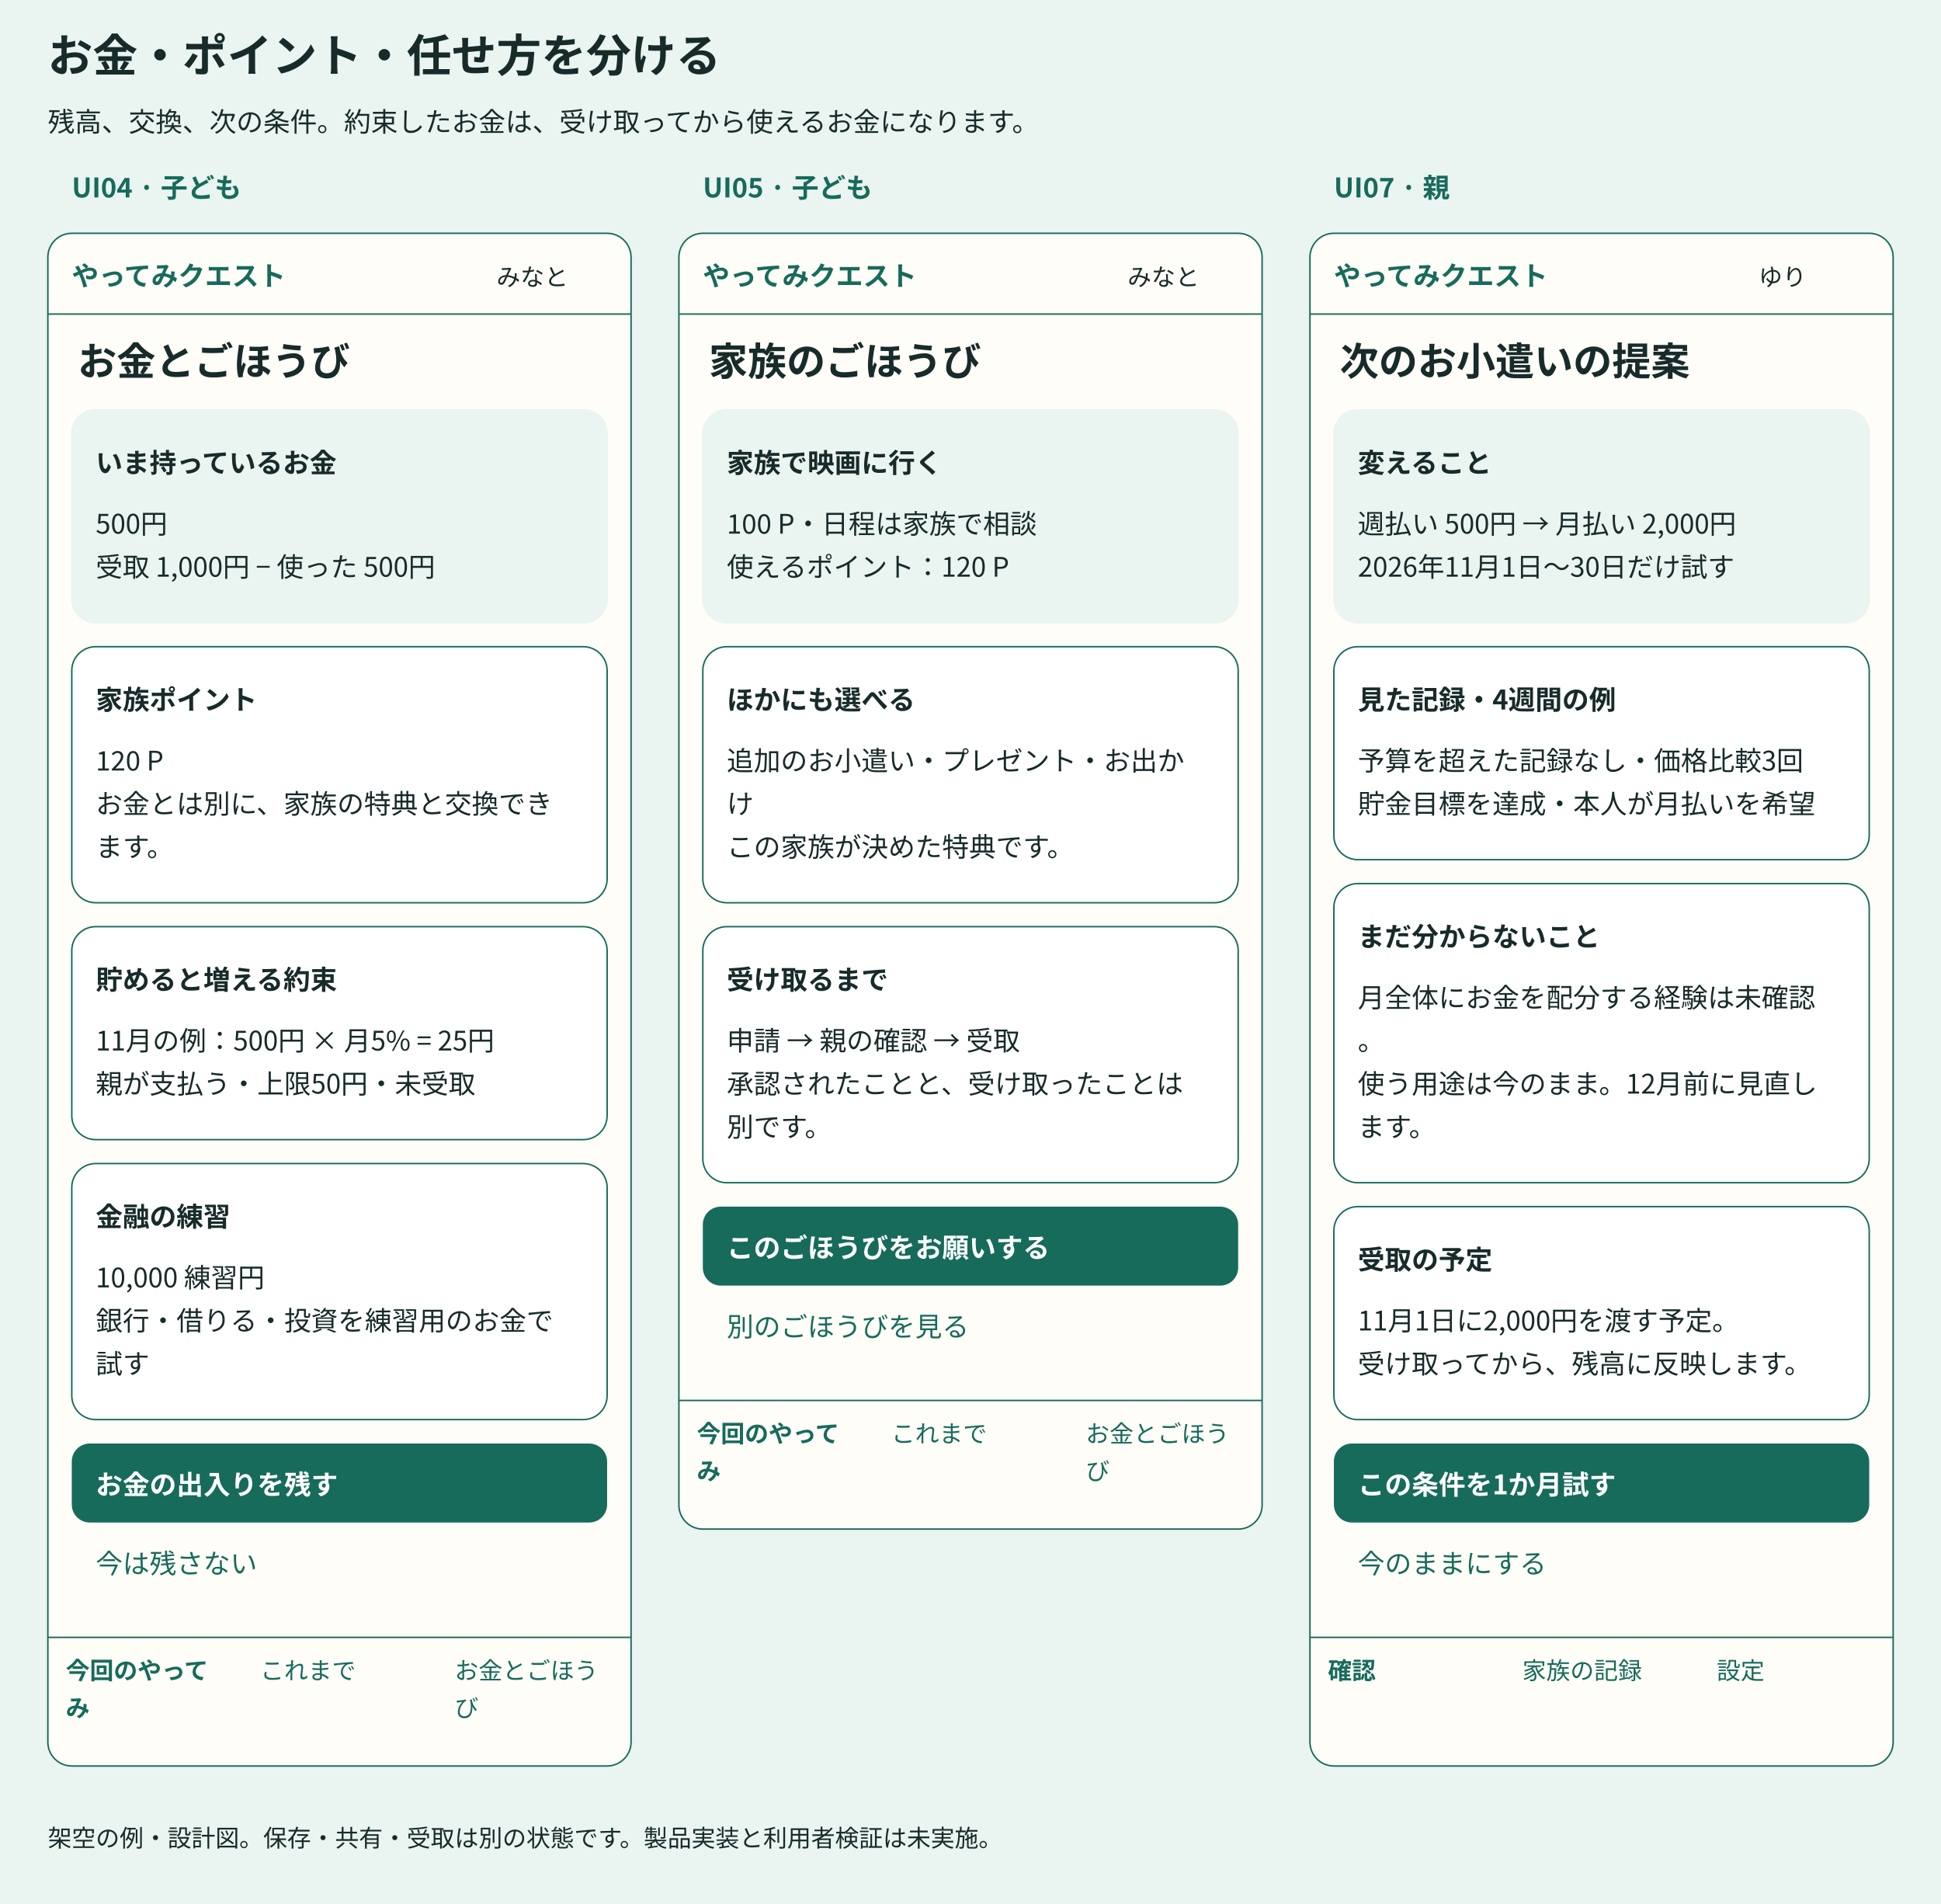
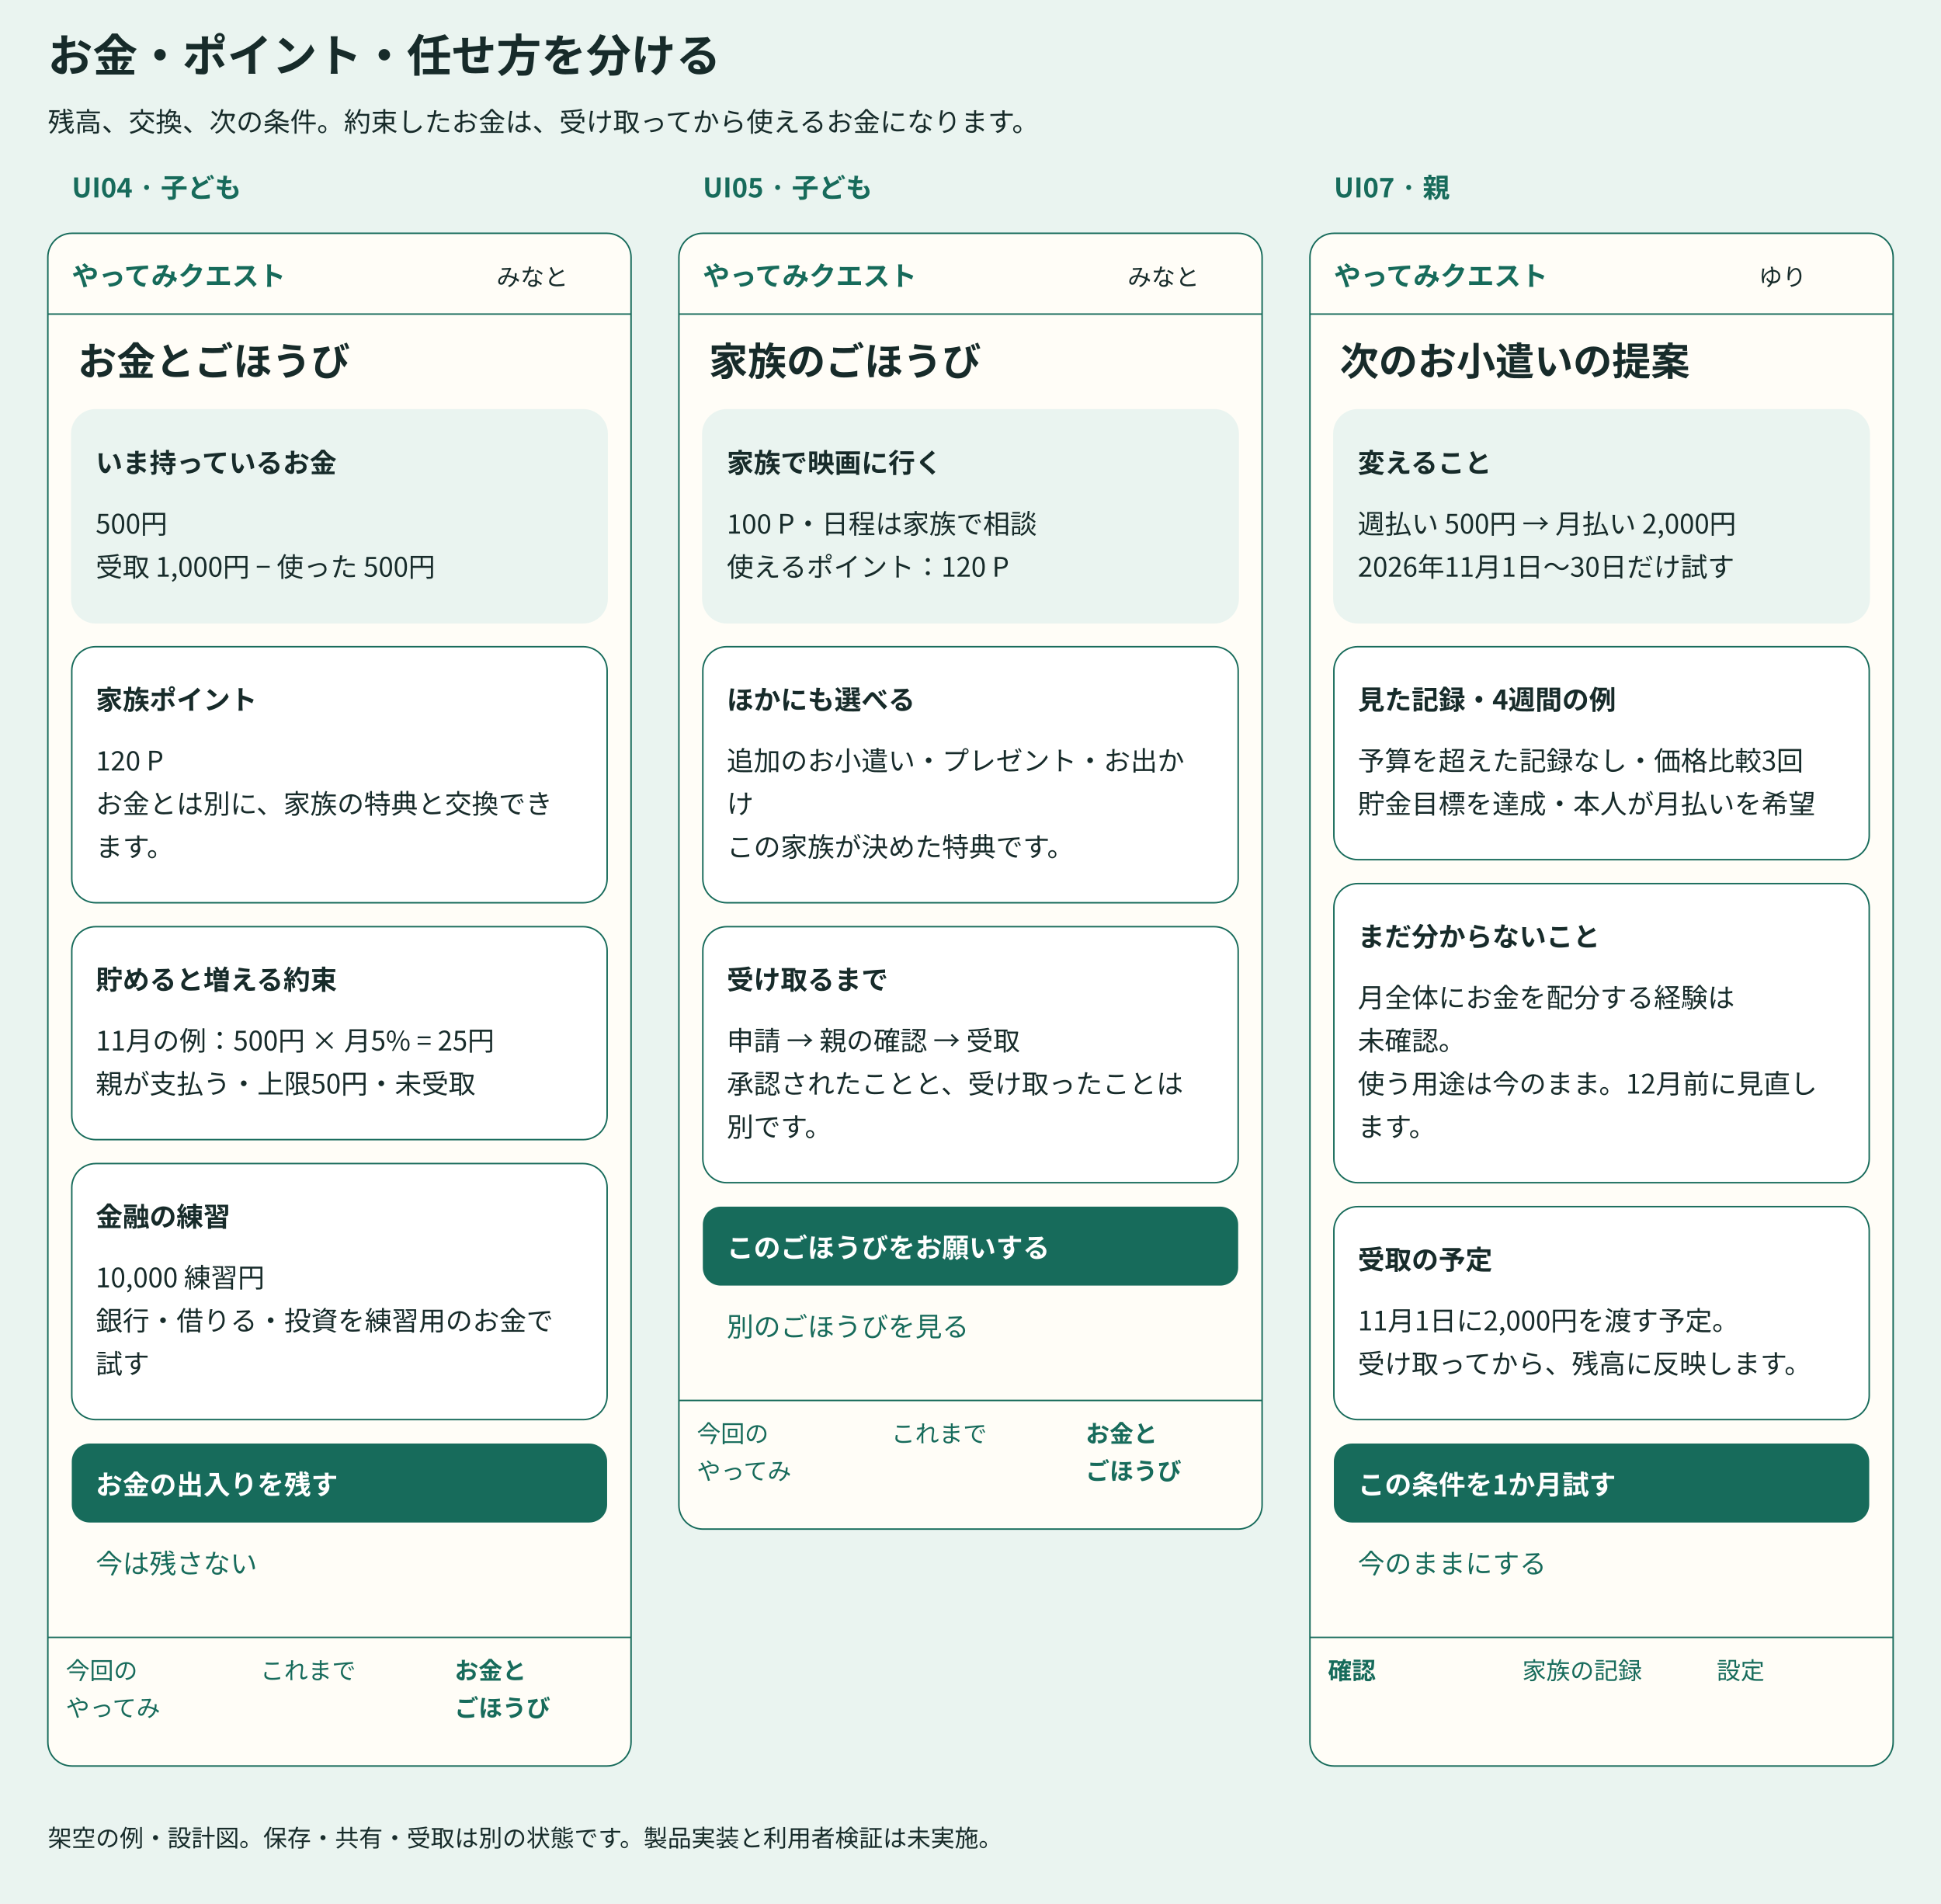
<svg xmlns="http://www.w3.org/2000/svg" width="1298" height="1272.8" viewBox="0 0 1298 1272.8" role="img" aria-labelledby="title desc">
  <rect width="100%" height="100%" fill="#EAF4F0" />
  <g font-family="system-ui,Noto Sans CJK JP,Noto Sans JP,sans-serif">
    <text x="32" y="48" font-size="30" font-weight="700" fill="#172B2A">お金・ポイント・任せ方を分ける</text>
    <text x="32" y="88" font-size="18" fill="#172B2A">残高、交換、次の条件。約束したお金は、受け取ってから使えるお金になります。</text>
    <rect x="32" y="156" width="390" height="1024.8" rx="16" fill="#FFFDF7" stroke="#176B5B" />
    <text x="48" y="132" font-size="18" font-weight="700" fill="#176B5B">UI04 · 子ども</text>
    <text x="48" y="191" font-size="18" font-weight="700" fill="#176B5B">やってみクエスト</text>
    <text x="332" y="191" font-size="16" font-weight="400" fill="#172B2A">みなと</text>
    <path d="M32 210H422" stroke="#176B5B" fill="none" />
    <text x="52" y="251" font-size="26" font-weight="700" fill="#172B2A">お金とごほうび</text>
    <rect x="48" y="274" width="358" height="142.4" rx="16" fill="#EAF4F0" stroke="#EAF4F0" />
    <text x="64" y="316" font-size="18" font-weight="700" fill="#172B2A">いま持っているお金</text>
    <text x="64" y="356.8" font-size="18" font-weight="400" fill="#172B2A">500円</text>
    <text x="64" y="385.6" font-size="18" font-weight="400" fill="#172B2A">受取 1,000円 − 使った 500円</text>
    <rect x="48" y="432.4" width="358" height="171.2" rx="16" fill="#FFFFFF" stroke="#176B5B" />
    <text x="64" y="474.4" font-size="18" font-weight="700" fill="#172B2A">家族ポイント</text>
    <text x="64" y="515.2" font-size="18" font-weight="400" fill="#172B2A">120 P</text>
    <text x="64" y="544" font-size="18" font-weight="400" fill="#172B2A">お金とは別に、家族の特典と交換でき</text>
    <text x="64" y="572.8" font-size="18" font-weight="400" fill="#172B2A">ます。</text>
    <rect x="48" y="619.6" width="358" height="142.4" rx="16" fill="#FFFFFF" stroke="#176B5B" />
    <text x="64" y="661.6" font-size="18" font-weight="700" fill="#172B2A">貯めると増える約束</text>
    <text x="64" y="702.4" font-size="18" font-weight="400" fill="#172B2A">11月の例：500円 × 月5% = 25円</text>
    <text x="64" y="731.2" font-size="18" font-weight="400" fill="#172B2A">親が支払う・上限50円・未受取</text>
    <rect x="48" y="778" width="358" height="171.2" rx="16" fill="#FFFFFF" stroke="#176B5B" />
    <text x="64" y="820" font-size="18" font-weight="700" fill="#172B2A">金融の練習</text>
    <text x="64" y="860.8" font-size="18" font-weight="400" fill="#172B2A">10,000 練習円</text>
    <text x="64" y="889.6" font-size="18" font-weight="400" fill="#172B2A">銀行・借りる・投資を練習用のお金で</text>
    <text x="64" y="918.4" font-size="18" font-weight="400" fill="#172B2A">試す</text>
    <rect x="48" y="965.2" width="358" height="52.8" rx="12" fill="#176B5B" />
    <text x="64" y="999.2" font-size="18" font-weight="700" fill="#FFFFFF">お金の出入りを残す</text>
    <text x="64" y="1052" font-size="18" font-weight="400" fill="#176B5B">今は残さない</text>
    <path d="M32 1094.8H422" stroke="#176B5B" fill="none" />
-     <text x="44" y="1122.8" font-size="16" font-weight="700" fill="#176B5B">今回のやって</text>
-     <text x="44" y="1147.8" font-size="16" font-weight="700" fill="#176B5B">み</text>
+     <text x="44" y="1122.8" font-size="16" font-weight="400" fill="#176B5B">今回の</text>
+     <text x="44" y="1147.8" font-size="16" font-weight="400" fill="#176B5B">やってみ</text>
    <text x="174" y="1122.8" font-size="16" font-weight="400" fill="#176B5B">これまで</text>
-     <text x="304" y="1122.8" font-size="16" font-weight="400" fill="#176B5B">お金とごほう</text>
-     <text x="304" y="1147.8" font-size="16" font-weight="400" fill="#176B5B">び</text>
+     <text x="304" y="1122.8" font-size="16" font-weight="700" fill="#176B5B">お金と</text>
+     <text x="304" y="1147.8" font-size="16" font-weight="700" fill="#176B5B">ごほうび</text>
    <rect x="454" y="156" width="390" height="866.4" rx="16" fill="#FFFDF7" stroke="#176B5B" />
    <text x="470" y="132" font-size="18" font-weight="700" fill="#176B5B">UI05 · 子ども</text>
    <text x="470" y="191" font-size="18" font-weight="700" fill="#176B5B">やってみクエスト</text>
    <text x="754" y="191" font-size="16" font-weight="400" fill="#172B2A">みなと</text>
    <path d="M454 210H844" stroke="#176B5B" fill="none" />
    <text x="474" y="251" font-size="26" font-weight="700" fill="#172B2A">家族のごほうび</text>
    <rect x="470" y="274" width="358" height="142.4" rx="16" fill="#EAF4F0" stroke="#EAF4F0" />
    <text x="486" y="316" font-size="18" font-weight="700" fill="#172B2A">家族で映画に行く</text>
    <text x="486" y="356.8" font-size="18" font-weight="400" fill="#172B2A">100 P・日程は家族で相談</text>
    <text x="486" y="385.6" font-size="18" font-weight="400" fill="#172B2A">使えるポイント：120 P</text>
    <rect x="470" y="432.4" width="358" height="171.2" rx="16" fill="#FFFFFF" stroke="#176B5B" />
    <text x="486" y="474.4" font-size="18" font-weight="700" fill="#172B2A">ほかにも選べる</text>
    <text x="486" y="515.2" font-size="18" font-weight="400" fill="#172B2A">追加のお小遣い・プレゼント・お出か</text>
    <text x="486" y="544" font-size="18" font-weight="400" fill="#172B2A">け</text>
    <text x="486" y="572.8" font-size="18" font-weight="400" fill="#172B2A">この家族が決めた特典です。</text>
    <rect x="470" y="619.6" width="358" height="171.2" rx="16" fill="#FFFFFF" stroke="#176B5B" />
    <text x="486" y="661.6" font-size="18" font-weight="700" fill="#172B2A">受け取るまで</text>
    <text x="486" y="702.4" font-size="18" font-weight="400" fill="#172B2A">申請 → 親の確認 → 受取</text>
    <text x="486" y="731.2" font-size="18" font-weight="400" fill="#172B2A">承認されたことと、受け取ったことは</text>
    <text x="486" y="760" font-size="18" font-weight="400" fill="#172B2A">別です。</text>
    <rect x="470" y="806.8" width="358" height="52.8" rx="12" fill="#176B5B" />
    <text x="486" y="840.8" font-size="18" font-weight="700" fill="#FFFFFF">このごほうびをお願いする</text>
    <text x="486" y="893.6" font-size="18" font-weight="400" fill="#176B5B">別のごほうびを見る</text>
    <path d="M454 936.4H844" stroke="#176B5B" fill="none" />
-     <text x="466" y="964.4" font-size="16" font-weight="700" fill="#176B5B">今回のやって</text>
-     <text x="466" y="989.4" font-size="16" font-weight="700" fill="#176B5B">み</text>
+     <text x="466" y="964.4" font-size="16" font-weight="400" fill="#176B5B">今回の</text>
+     <text x="466" y="989.4" font-size="16" font-weight="400" fill="#176B5B">やってみ</text>
    <text x="596" y="964.4" font-size="16" font-weight="400" fill="#176B5B">これまで</text>
-     <text x="726" y="964.4" font-size="16" font-weight="400" fill="#176B5B">お金とごほう</text>
-     <text x="726" y="989.4" font-size="16" font-weight="400" fill="#176B5B">び</text>
+     <text x="726" y="964.4" font-size="16" font-weight="700" fill="#176B5B">お金と</text>
+     <text x="726" y="989.4" font-size="16" font-weight="700" fill="#176B5B">ごほうび</text>
    <rect x="876" y="156" width="390" height="1024.8" rx="16" fill="#FFFDF7" stroke="#176B5B" />
    <text x="892" y="132" font-size="18" font-weight="700" fill="#176B5B">UI07 · 親</text>
    <text x="892" y="191" font-size="18" font-weight="700" fill="#176B5B">やってみクエスト</text>
    <text x="1176" y="191" font-size="16" font-weight="400" fill="#172B2A">ゆり</text>
    <path d="M876 210H1266" stroke="#176B5B" fill="none" />
    <text x="896" y="251" font-size="26" font-weight="700" fill="#172B2A">次のお小遣いの提案</text>
    <rect x="892" y="274" width="358" height="142.4" rx="16" fill="#EAF4F0" stroke="#EAF4F0" />
    <text x="908" y="316" font-size="18" font-weight="700" fill="#172B2A">変えること</text>
    <text x="908" y="356.8" font-size="18" font-weight="400" fill="#172B2A">週払い 500円 → 月払い 2,000円</text>
    <text x="908" y="385.6" font-size="18" font-weight="400" fill="#172B2A">2026年11月1日〜30日だけ試す</text>
    <rect x="892" y="432.4" width="358" height="142.4" rx="16" fill="#FFFFFF" stroke="#176B5B" />
    <text x="908" y="474.4" font-size="18" font-weight="700" fill="#172B2A">見た記録・4週間の例</text>
    <text x="908" y="515.2" font-size="18" font-weight="400" fill="#172B2A">予算を超えた記録なし・価格比較3回</text>
    <text x="908" y="544" font-size="18" font-weight="400" fill="#172B2A">貯金目標を達成・本人が月払いを希望</text>
    <rect x="892" y="590.8" width="358" height="200" rx="16" fill="#FFFFFF" stroke="#176B5B" />
    <text x="908" y="632.8" font-size="18" font-weight="700" fill="#172B2A">まだ分からないこと</text>
-     <text x="908" y="673.6" font-size="18" font-weight="400" fill="#172B2A">月全体にお金を配分する経験は未確認</text>
-     <text x="908" y="702.4" font-size="18" font-weight="400" fill="#172B2A">。</text>
+     <text x="908" y="673.6" font-size="18" font-weight="400" fill="#172B2A">月全体にお金を配分する経験は</text>
+     <text x="908" y="702.4" font-size="18" font-weight="400" fill="#172B2A">未確認。</text>
    <text x="908" y="731.2" font-size="18" font-weight="400" fill="#172B2A">使う用途は今のまま。12月前に見直し</text>
    <text x="908" y="760" font-size="18" font-weight="400" fill="#172B2A">ます。</text>
    <rect x="892" y="806.8" width="358" height="142.4" rx="16" fill="#FFFFFF" stroke="#176B5B" />
    <text x="908" y="848.8" font-size="18" font-weight="700" fill="#172B2A">受取の予定</text>
    <text x="908" y="889.6" font-size="18" font-weight="400" fill="#172B2A">11月1日に2,000円を渡す予定。</text>
    <text x="908" y="918.4" font-size="18" font-weight="400" fill="#172B2A">受け取ってから、残高に反映します。</text>
    <rect x="892" y="965.2" width="358" height="52.8" rx="12" fill="#176B5B" />
    <text x="908" y="999.2" font-size="18" font-weight="700" fill="#FFFFFF">この条件を1か月試す</text>
    <text x="908" y="1052" font-size="18" font-weight="400" fill="#176B5B">今のままにする</text>
    <path d="M876 1094.8H1266" stroke="#176B5B" fill="none" />
    <text x="888" y="1122.8" font-size="16" font-weight="700" fill="#176B5B">確認</text>
    <text x="1018" y="1122.8" font-size="16" font-weight="400" fill="#176B5B">家族の記録</text>
    <text x="1148" y="1122.8" font-size="16" font-weight="400" fill="#176B5B">設定</text>
    <text x="32" y="1234.8" font-size="16" fill="#172B2A">架空の例・設計図。保存・共有・受取は別の状態です。製品実装と利用者検証は未実施。</text>
  </g>
</svg>
